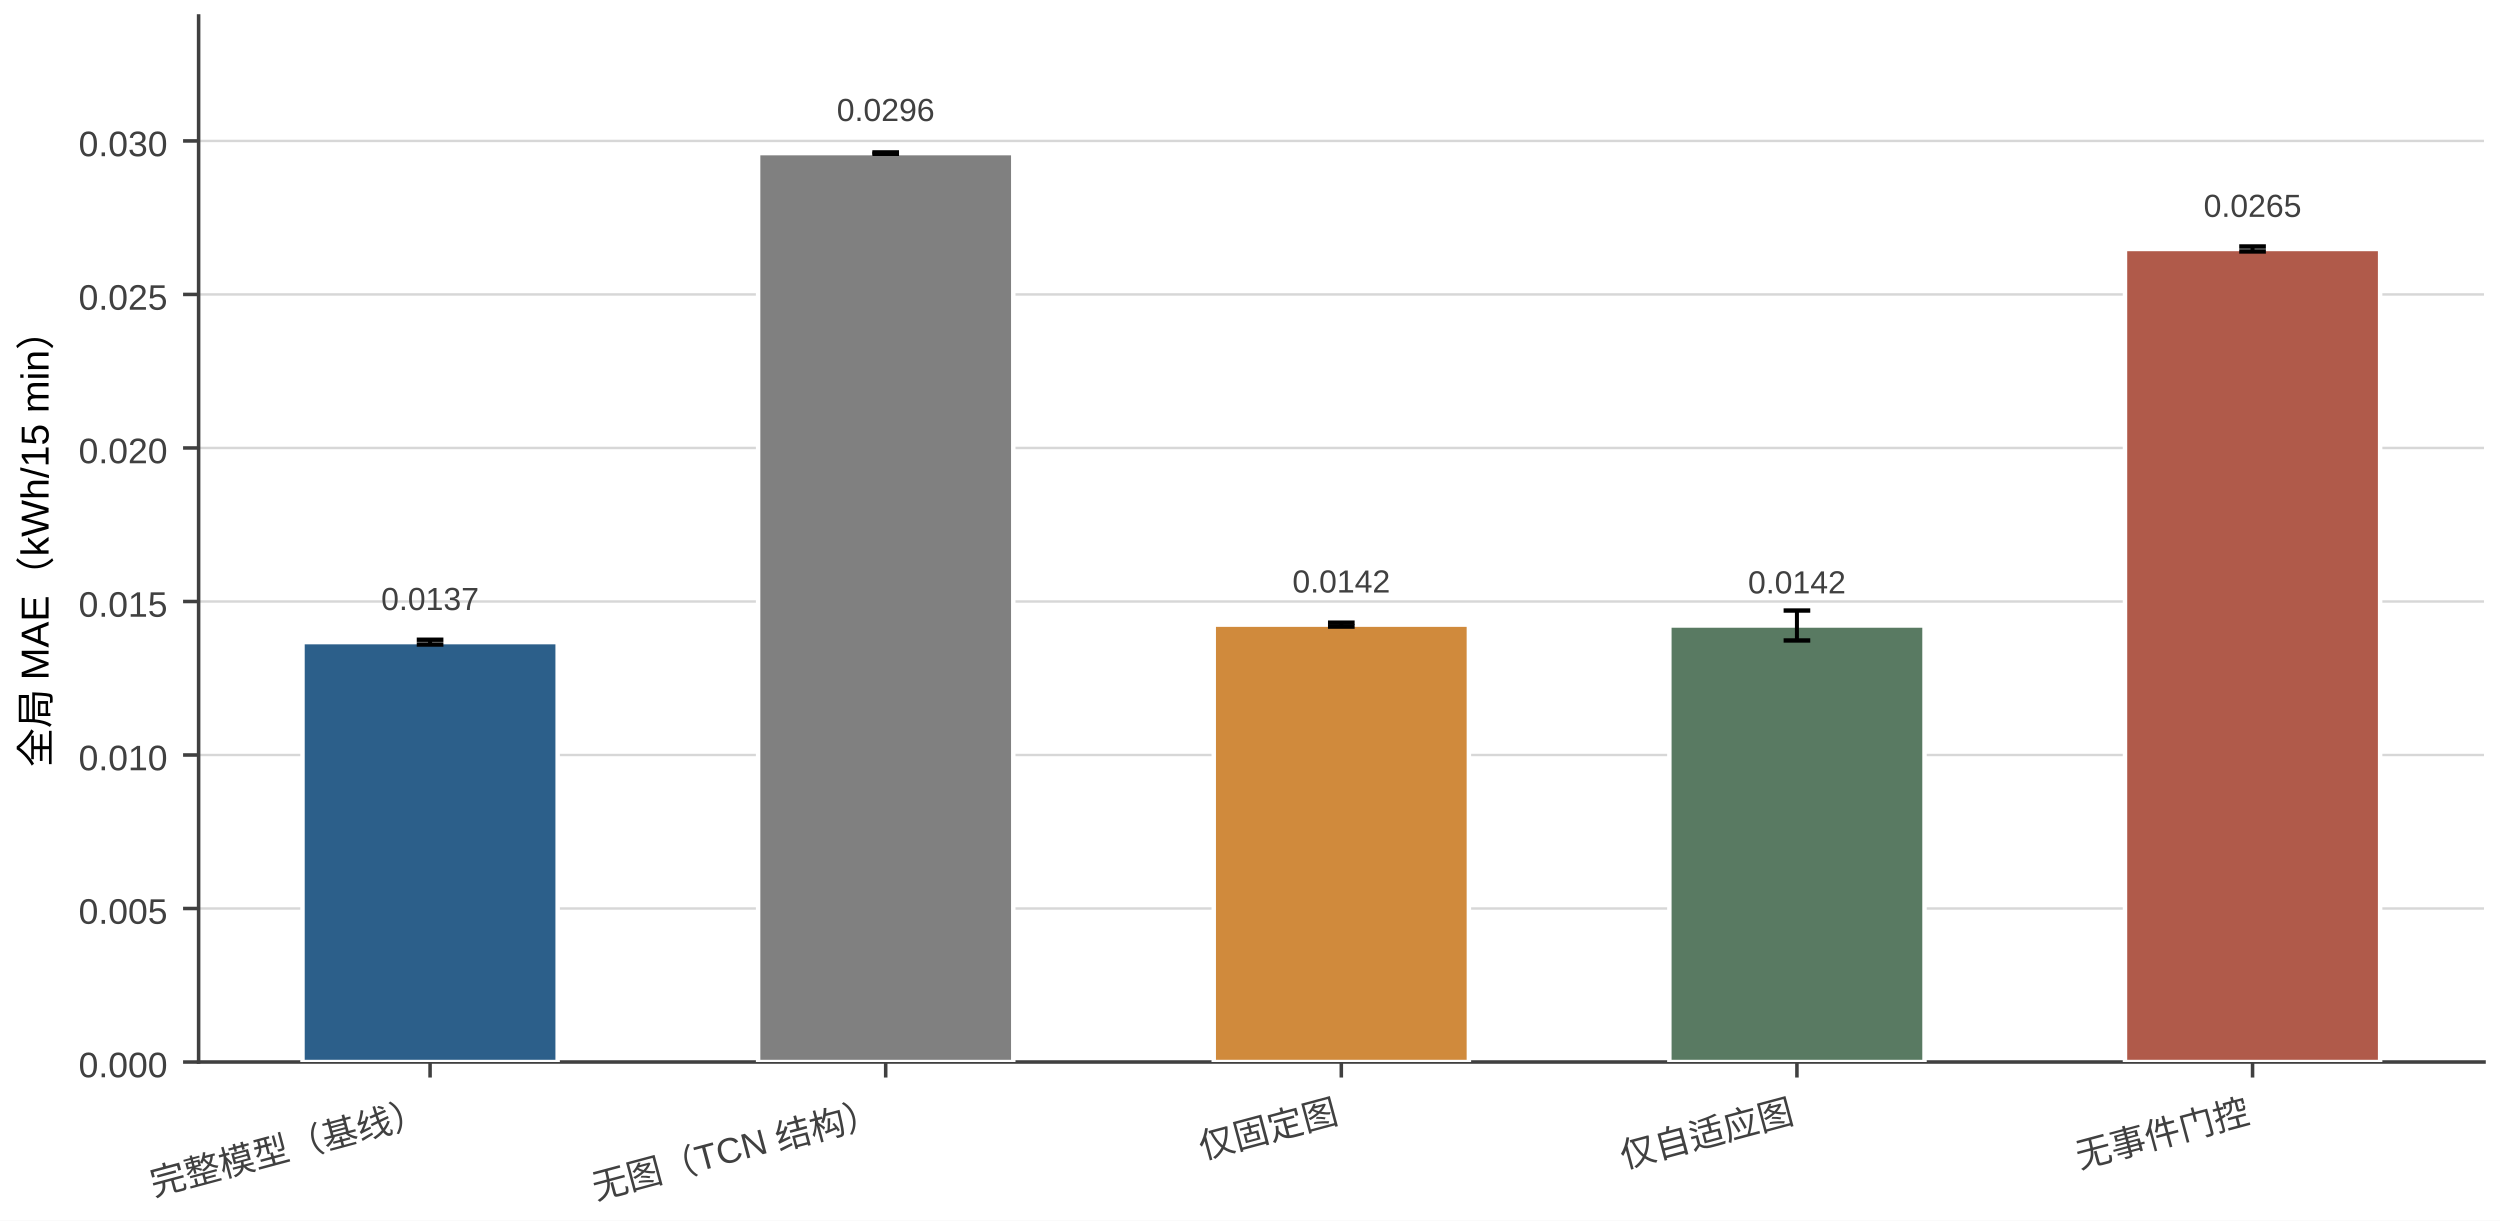
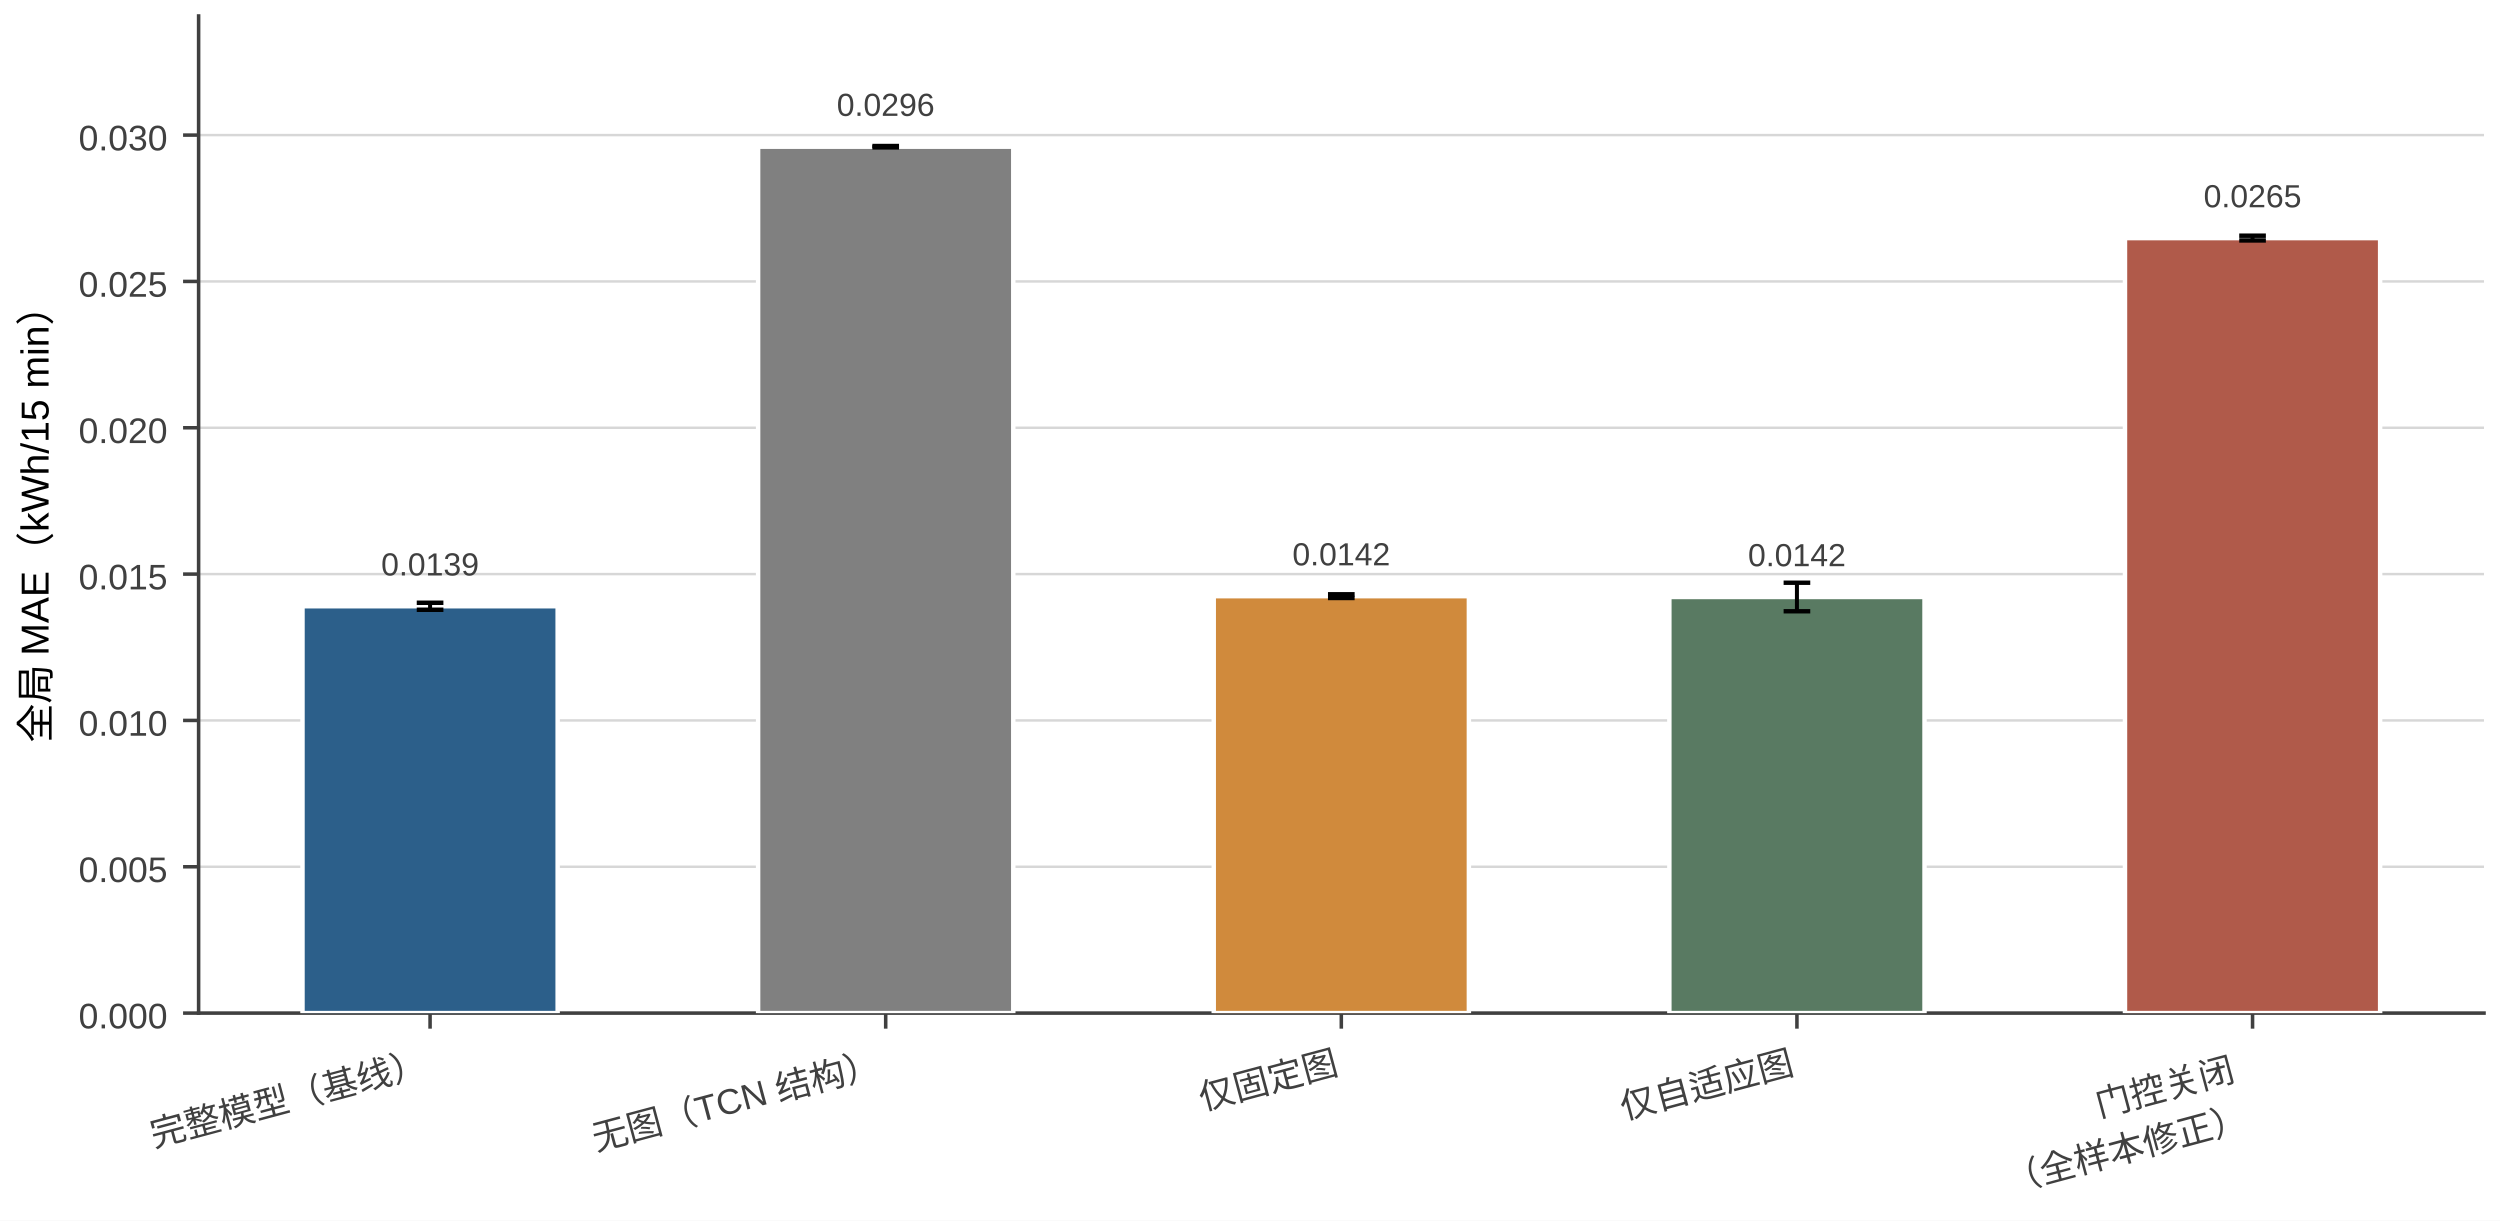
<svg xmlns="http://www.w3.org/2000/svg" xmlns:xlink="http://www.w3.org/1999/xlink" width="562.8pt" height="274.8pt" viewBox="0 0 562.8 274.8" version="1.1">
  <defs>
    <style type="text/css">*{stroke-linejoin: round; stroke-linecap: butt}</style>
  </defs>
  <g id="figure_1">
    <g id="patch_1">
      <path d="M 0 274.8  L 562.8 274.8  L 562.8 0  L 0 0  z " style="fill: #ffffff" />
    </g>
    <g id="axes_1">
      <g id="patch_2">
-         <path d="M 44.712 239.081  L 559.2 239.081  L 559.2 3.6  L 44.712 3.6  z " style="fill: #ffffff" />
+         <path d="M 44.712 228.069  L 559.2 228.069  L 559.2 3.6  L 44.712 3.6  z " style="fill: #ffffff" />
      </g>
      <g id="matplotlib.axis_1">
        <g id="xtick_1">
          <g id="line2d_1">
            <defs>
-               <path id="mc34803239b" d="M 0 0  L 0 3.5  " style="stroke: #404040; stroke-width: 0.8" />
+               <path id="ma277e32ee6" d="M 0 0  L 0 3.5  " style="stroke: #404040; stroke-width: 0.8" />
            </defs>
            <g>
-               <use xlink:href="#mc34803239b" x="96.818" y="239.081" style="fill: #404040; stroke: #404040; stroke-width: 0.8" />
+               <use xlink:href="#ma277e32ee6" x="96.818" y="228.069" style="fill: #404040; stroke: #404040; stroke-width: 0.8" />
            </g>
          </g>
          <g id="text_1">
-             <text style="font-size: 8px; font-family: 'PingFang SC', 'Arial', 'Helvetica', 'DejaVu Sans', sans-serif; fill: #404040" transform="translate(34.70851 269.2914) rotate(-15)">完整模型（基线）</text>
+             <text style="font-size: 8px; font-family: 'PingFang SC', 'Arial', 'Helvetica', 'DejaVu Sans', sans-serif; fill: #404040" transform="translate(34.70851 258.2789) rotate(-15)">完整模型（基线）</text>
          </g>
        </g>
        <g id="xtick_2">
          <g id="line2d_2">
            <g>
-               <use xlink:href="#mc34803239b" x="199.387" y="239.081" style="fill: #404040; stroke: #404040; stroke-width: 0.8" />
+               <use xlink:href="#ma277e32ee6" x="199.387" y="228.069" style="fill: #404040; stroke: #404040; stroke-width: 0.8" />
            </g>
          </g>
          <g id="text_2">
-             <text style="font-size: 8px; font-family: 'PingFang SC', 'Arial', 'Helvetica', 'DejaVu Sans', sans-serif; fill: #404040" transform="translate(134.194 270.1177) rotate(-15)">无图（TCN 结构）</text>
+             <text style="font-size: 8px; font-family: 'PingFang SC', 'Arial', 'Helvetica', 'DejaVu Sans', sans-serif; fill: #404040" transform="translate(134.194 259.1052) rotate(-15)">无图（TCN 结构）</text>
          </g>
        </g>
        <g id="xtick_3">
          <g id="line2d_3">
            <g>
-               <use xlink:href="#mc34803239b" x="301.956" y="239.081" style="fill: #404040; stroke: #404040; stroke-width: 0.8" />
+               <use xlink:href="#ma277e32ee6" x="301.956" y="228.069" style="fill: #404040; stroke: #404040; stroke-width: 0.8" />
            </g>
          </g>
          <g id="text_3">
-             <text style="font-size: 8px; font-family: 'PingFang SC', 'Arial', 'Helvetica', 'DejaVu Sans', sans-serif; fill: #404040" transform="translate(270.7565 261.0092) rotate(-15)">仅固定图</text>
+             <text style="font-size: 8px; font-family: 'PingFang SC', 'Arial', 'Helvetica', 'DejaVu Sans', sans-serif; fill: #404040" transform="translate(270.7565 249.9967) rotate(-15)">仅固定图</text>
          </g>
        </g>
        <g id="xtick_4">
          <g id="line2d_4">
            <g>
-               <use xlink:href="#mc34803239b" x="404.525" y="239.081" style="fill: #404040; stroke: #404040; stroke-width: 0.8" />
+               <use xlink:href="#ma277e32ee6" x="404.525" y="228.069" style="fill: #404040; stroke: #404040; stroke-width: 0.8" />
            </g>
          </g>
          <g id="text_4">
-             <text style="font-size: 8px; font-family: 'PingFang SC', 'Arial', 'Helvetica', 'DejaVu Sans', sans-serif; fill: #404040" transform="translate(365.5983 263.0797) rotate(-15)">仅自适应图</text>
+             <text style="font-size: 8px; font-family: 'PingFang SC', 'Arial', 'Helvetica', 'DejaVu Sans', sans-serif; fill: #404040" transform="translate(365.5983 252.0672) rotate(-15)">仅自适应图</text>
          </g>
        </g>
        <g id="xtick_5">
          <g id="line2d_5">
            <g>
-               <use xlink:href="#mc34803239b" x="507.094" y="239.081" style="fill: #404040; stroke: #404040; stroke-width: 0.8" />
+               <use xlink:href="#ma277e32ee6" x="507.094" y="228.069" style="fill: #404040; stroke: #404040; stroke-width: 0.8" />
            </g>
          </g>
          <g id="text_5">
-             <text style="font-size: 8px; font-family: 'PingFang SC', 'Arial', 'Helvetica', 'DejaVu Sans', sans-serif; fill: #404040" transform="translate(468.1675 263.0797) rotate(-15)">无事件门控</text>
+             <text style="font-size: 8px; font-family: 'PingFang SC', 'Arial', 'Helvetica', 'DejaVu Sans', sans-serif; fill: #404040" transform="translate(472.582 251.5422) rotate(-15)">门控关闭</text>
+             <text style="font-size: 8px; font-family: 'PingFang SC', 'Arial', 'Helvetica', 'DejaVu Sans', sans-serif; fill: #404040" transform="translate(452.2985 268.5722) rotate(-15)">（全样本修正）</text>
          </g>
        </g>
      </g>
      <g id="matplotlib.axis_2">
        <g id="ytick_1">
          <g id="line2d_6">
-             <path d="M 44.712 239.081  L 559.2 239.081  " clip-path="url(#p25d7d98462)" style="fill: none; stroke: #c8c8c8; stroke-opacity: 0.72; stroke-width: 0.55; stroke-linecap: square" />
+             <path d="M 44.712 228.069  L 559.2 228.069  " clip-path="url(#p93e4cc9572)" style="fill: none; stroke: #c8c8c8; stroke-opacity: 0.72; stroke-width: 0.55; stroke-linecap: square" />
          </g>
          <g id="line2d_7">
            <defs>
-               <path id="m7d9ec7c109" d="M 0 0  L -3.5 0  " style="stroke: #404040; stroke-width: 0.8" />
+               <path id="mb80407e653" d="M 0 0  L -3.5 0  " style="stroke: #404040; stroke-width: 0.8" />
            </defs>
            <g>
-               <use xlink:href="#m7d9ec7c109" x="44.712" y="239.081" style="fill: #404040; stroke: #404040; stroke-width: 0.8" />
+               <use xlink:href="#mb80407e653" x="44.712" y="228.069" style="fill: #404040; stroke: #404040; stroke-width: 0.8" />
            </g>
          </g>
          <g id="text_6">
-             <text style="font-size: 8px; font-family: 'PingFang SC', 'Arial', 'Helvetica', 'DejaVu Sans', sans-serif; text-anchor: end; fill: #404040" x="37.712" y="242.521" transform="rotate(-0 37.7125 242.5214)">0.000</text>
+             <text style="font-size: 8px; font-family: 'PingFang SC', 'Arial', 'Helvetica', 'DejaVu Sans', sans-serif; text-anchor: end; fill: #404040" x="37.712" y="231.509" transform="rotate(-0 37.7125 231.5089)">0.000</text>
          </g>
        </g>
        <g id="ytick_2">
          <g id="line2d_8">
-             <path d="M 44.712 204.522  L 559.2 204.522  " clip-path="url(#p25d7d98462)" style="fill: none; stroke: #c8c8c8; stroke-opacity: 0.72; stroke-width: 0.55; stroke-linecap: square" />
+             <path d="M 44.712 195.126  L 559.2 195.126  " clip-path="url(#p93e4cc9572)" style="fill: none; stroke: #c8c8c8; stroke-opacity: 0.72; stroke-width: 0.55; stroke-linecap: square" />
          </g>
          <g id="line2d_9">
            <g>
-               <use xlink:href="#m7d9ec7c109" x="44.712" y="204.522" style="fill: #404040; stroke: #404040; stroke-width: 0.8" />
+               <use xlink:href="#mb80407e653" x="44.712" y="195.126" style="fill: #404040; stroke: #404040; stroke-width: 0.8" />
            </g>
          </g>
          <g id="text_7">
-             <text style="font-size: 8px; font-family: 'PingFang SC', 'Arial', 'Helvetica', 'DejaVu Sans', sans-serif; text-anchor: end; fill: #404040" x="37.712" y="207.962" transform="rotate(-0 37.7125 207.9625)">0.005</text>
+             <text style="font-size: 8px; font-family: 'PingFang SC', 'Arial', 'Helvetica', 'DejaVu Sans', sans-serif; text-anchor: end; fill: #404040" x="37.712" y="198.566" transform="rotate(-0 37.7125 198.5662)">0.005</text>
          </g>
        </g>
        <g id="ytick_3">
          <g id="line2d_10">
-             <path d="M 44.712 169.964  L 559.2 169.964  " clip-path="url(#p25d7d98462)" style="fill: none; stroke: #c8c8c8; stroke-opacity: 0.72; stroke-width: 0.55; stroke-linecap: square" />
+             <path d="M 44.712 162.183  L 559.2 162.183  " clip-path="url(#p93e4cc9572)" style="fill: none; stroke: #c8c8c8; stroke-opacity: 0.72; stroke-width: 0.55; stroke-linecap: square" />
          </g>
          <g id="line2d_11">
            <g>
-               <use xlink:href="#m7d9ec7c109" x="44.712" y="169.964" style="fill: #404040; stroke: #404040; stroke-width: 0.8" />
+               <use xlink:href="#mb80407e653" x="44.712" y="162.183" style="fill: #404040; stroke: #404040; stroke-width: 0.8" />
            </g>
          </g>
          <g id="text_8">
-             <text style="font-size: 8px; font-family: 'PingFang SC', 'Arial', 'Helvetica', 'DejaVu Sans', sans-serif; text-anchor: end; fill: #404040" x="37.712" y="173.404" transform="rotate(-0 37.7125 173.4035)">0.010</text>
+             <text style="font-size: 8px; font-family: 'PingFang SC', 'Arial', 'Helvetica', 'DejaVu Sans', sans-serif; text-anchor: end; fill: #404040" x="37.712" y="165.623" transform="rotate(-0 37.7125 165.6234)">0.010</text>
          </g>
        </g>
        <g id="ytick_4">
          <g id="line2d_12">
-             <path d="M 44.712 135.405  L 559.2 135.405  " clip-path="url(#p25d7d98462)" style="fill: none; stroke: #c8c8c8; stroke-opacity: 0.72; stroke-width: 0.55; stroke-linecap: square" />
+             <path d="M 44.712 129.241  L 559.2 129.241  " clip-path="url(#p93e4cc9572)" style="fill: none; stroke: #c8c8c8; stroke-opacity: 0.72; stroke-width: 0.55; stroke-linecap: square" />
          </g>
          <g id="line2d_13">
            <g>
-               <use xlink:href="#m7d9ec7c109" x="44.712" y="135.405" style="fill: #404040; stroke: #404040; stroke-width: 0.8" />
+               <use xlink:href="#mb80407e653" x="44.712" y="129.241" style="fill: #404040; stroke: #404040; stroke-width: 0.8" />
            </g>
          </g>
          <g id="text_9">
-             <text style="font-size: 8px; font-family: 'PingFang SC', 'Arial', 'Helvetica', 'DejaVu Sans', sans-serif; text-anchor: end; fill: #404040" x="37.712" y="138.845" transform="rotate(-0 37.7125 138.8446)">0.015</text>
+             <text style="font-size: 8px; font-family: 'PingFang SC', 'Arial', 'Helvetica', 'DejaVu Sans', sans-serif; text-anchor: end; fill: #404040" x="37.712" y="132.681" transform="rotate(-0 37.7125 132.6807)">0.015</text>
          </g>
        </g>
        <g id="ytick_5">
          <g id="line2d_14">
-             <path d="M 44.712 100.846  L 559.2 100.846  " clip-path="url(#p25d7d98462)" style="fill: none; stroke: #c8c8c8; stroke-opacity: 0.72; stroke-width: 0.55; stroke-linecap: square" />
+             <path d="M 44.712 96.298  L 559.2 96.298  " clip-path="url(#p93e4cc9572)" style="fill: none; stroke: #c8c8c8; stroke-opacity: 0.72; stroke-width: 0.55; stroke-linecap: square" />
          </g>
          <g id="line2d_15">
            <g>
-               <use xlink:href="#m7d9ec7c109" x="44.712" y="100.846" style="fill: #404040; stroke: #404040; stroke-width: 0.8" />
+               <use xlink:href="#mb80407e653" x="44.712" y="96.298" style="fill: #404040; stroke: #404040; stroke-width: 0.8" />
            </g>
          </g>
          <g id="text_10">
-             <text style="font-size: 8px; font-family: 'PingFang SC', 'Arial', 'Helvetica', 'DejaVu Sans', sans-serif; text-anchor: end; fill: #404040" x="37.712" y="104.286" transform="rotate(-0 37.7125 104.2857)">0.020</text>
+             <text style="font-size: 8px; font-family: 'PingFang SC', 'Arial', 'Helvetica', 'DejaVu Sans', sans-serif; text-anchor: end; fill: #404040" x="37.712" y="99.738" transform="rotate(-0 37.7125 99.7379)">0.020</text>
          </g>
        </g>
        <g id="ytick_6">
          <g id="line2d_16">
-             <path d="M 44.712 66.287  L 559.2 66.287  " clip-path="url(#p25d7d98462)" style="fill: none; stroke: #c8c8c8; stroke-opacity: 0.72; stroke-width: 0.55; stroke-linecap: square" />
+             <path d="M 44.712 63.355  L 559.2 63.355  " clip-path="url(#p93e4cc9572)" style="fill: none; stroke: #c8c8c8; stroke-opacity: 0.72; stroke-width: 0.55; stroke-linecap: square" />
          </g>
          <g id="line2d_17">
            <g>
-               <use xlink:href="#m7d9ec7c109" x="44.712" y="66.287" style="fill: #404040; stroke: #404040; stroke-width: 0.8" />
+               <use xlink:href="#mb80407e653" x="44.712" y="63.355" style="fill: #404040; stroke: #404040; stroke-width: 0.8" />
            </g>
          </g>
          <g id="text_11">
-             <text style="font-size: 8px; font-family: 'PingFang SC', 'Arial', 'Helvetica', 'DejaVu Sans', sans-serif; text-anchor: end; fill: #404040" x="37.712" y="69.727" transform="rotate(-0 37.7125 69.72674)">0.025</text>
+             <text style="font-size: 8px; font-family: 'PingFang SC', 'Arial', 'Helvetica', 'DejaVu Sans', sans-serif; text-anchor: end; fill: #404040" x="37.712" y="66.795" transform="rotate(-0 37.7125 66.79514)">0.025</text>
          </g>
        </g>
        <g id="ytick_7">
          <g id="line2d_18">
-             <path d="M 44.712 31.728  L 559.2 31.728  " clip-path="url(#p25d7d98462)" style="fill: none; stroke: #c8c8c8; stroke-opacity: 0.72; stroke-width: 0.55; stroke-linecap: square" />
+             <path d="M 44.712 30.412  L 559.2 30.412  " clip-path="url(#p93e4cc9572)" style="fill: none; stroke: #c8c8c8; stroke-opacity: 0.72; stroke-width: 0.55; stroke-linecap: square" />
          </g>
          <g id="line2d_19">
            <g>
-               <use xlink:href="#m7d9ec7c109" x="44.712" y="31.728" style="fill: #404040; stroke: #404040; stroke-width: 0.8" />
+               <use xlink:href="#mb80407e653" x="44.712" y="30.412" style="fill: #404040; stroke: #404040; stroke-width: 0.8" />
            </g>
          </g>
          <g id="text_12">
-             <text style="font-size: 8px; font-family: 'PingFang SC', 'Arial', 'Helvetica', 'DejaVu Sans', sans-serif; text-anchor: end; fill: #404040" x="37.712" y="35.168" transform="rotate(-0 37.7125 35.16781)">0.030</text>
+             <text style="font-size: 8px; font-family: 'PingFang SC', 'Arial', 'Helvetica', 'DejaVu Sans', sans-serif; text-anchor: end; fill: #404040" x="37.712" y="33.852" transform="rotate(-0 37.7125 33.85239)">0.030</text>
          </g>
        </g>
        <g id="text_13">
-           <text style="font-size: 8.8px; font-family: 'PingFang SC', 'Arial', 'Helvetica', 'DejaVu Sans', sans-serif; text-anchor: middle" x="11.168" y="121.341" transform="rotate(-90 11.168 121.3407)">全局 MAE（kWh/15 min）</text>
+           <text style="font-size: 8.8px; font-family: 'PingFang SC', 'Arial', 'Helvetica', 'DejaVu Sans', sans-serif; text-anchor: middle" x="11.168" y="115.834" transform="rotate(-90 11.168 115.8345)">全局 MAE（kWh/15 min）</text>
        </g>
      </g>
      <g id="patch_3">
-         <path d="M 44.712 239.081  L 44.712 3.6  " style="fill: none; stroke: #404040; stroke-width: 0.8; stroke-linejoin: miter; stroke-linecap: square" />
+         <path d="M 44.712 228.069  L 44.712 3.6  " style="fill: none; stroke: #404040; stroke-width: 0.8; stroke-linejoin: miter; stroke-linecap: square" />
      </g>
      <g id="patch_4">
-         <path d="M 44.712 239.081  L 559.2 239.081  " style="fill: none; stroke: #404040; stroke-width: 0.8; stroke-linejoin: miter; stroke-linecap: square" />
+         <path d="M 44.712 228.069  L 559.2 228.069  " style="fill: none; stroke: #404040; stroke-width: 0.8; stroke-linejoin: miter; stroke-linecap: square" />
      </g>
      <g id="patch_5">
-         <path d="M 68.098 239.081  L 125.537 239.081  L 125.537 144.555  L 68.098 144.555  z " clip-path="url(#p25d7d98462)" style="fill: #2c5f8a; stroke: #ffffff; stroke-linejoin: miter" />
+         <path d="M 68.098 228.069  L 125.537 228.069  L 125.537 136.48  L 68.098 136.48  z " clip-path="url(#p93e4cc9572)" style="fill: #2c5f8a; stroke: #ffffff; stroke-linejoin: miter" />
      </g>
      <g id="text_14">
-         <text style="font-size: 7.2px; font-family: 'PingFang SC', 'Arial', 'Helvetica', 'DejaVu Sans', sans-serif; text-anchor: middle; fill: #404040" x="96.818" y="137.327" transform="rotate(-0 96.81764 137.3266)">0.0137</text>
+         <text style="font-size: 7.2px; font-family: 'PingFang SC', 'Arial', 'Helvetica', 'DejaVu Sans', sans-serif; text-anchor: middle; fill: #404040" x="96.818" y="129.542" transform="rotate(-0 96.81764 129.5422)">0.0139</text>
      </g>
      <g id="patch_6">
-         <path d="M 170.667 239.081  L 228.106 239.081  L 228.106 34.469  L 170.667 34.469  z " clip-path="url(#p25d7d98462)" style="fill: #808080; stroke: #ffffff; stroke-linejoin: miter" />
+         <path d="M 170.667 228.069  L 228.106 228.069  L 228.106 33.026  L 170.667 33.026  z " clip-path="url(#p93e4cc9572)" style="fill: #808080; stroke: #ffffff; stroke-linejoin: miter" />
      </g>
      <g id="text_15">
-         <text style="font-size: 7.2px; font-family: 'PingFang SC', 'Arial', 'Helvetica', 'DejaVu Sans', sans-serif; text-anchor: middle; fill: #404040" x="199.387" y="27.241" transform="rotate(-0 199.3868 27.24081)">0.0296</text>
+         <text style="font-size: 7.2px; font-family: 'PingFang SC', 'Arial', 'Helvetica', 'DejaVu Sans', sans-serif; text-anchor: middle; fill: #404040" x="199.387" y="26.088" transform="rotate(-0 199.3868 26.08808)">0.0296</text>
      </g>
      <g id="patch_7">
-         <path d="M 273.237 239.081  L 330.675 239.081  L 330.675 140.615  L 273.237 140.615  z " clip-path="url(#p25d7d98462)" style="fill: #d08a3c; stroke: #ffffff; stroke-linejoin: miter" />
+         <path d="M 273.237 228.069  L 330.675 228.069  L 330.675 134.207  L 273.237 134.207  z " clip-path="url(#p93e4cc9572)" style="fill: #d08a3c; stroke: #ffffff; stroke-linejoin: miter" />
      </g>
      <g id="text_16">
-         <text style="font-size: 7.2px; font-family: 'PingFang SC', 'Arial', 'Helvetica', 'DejaVu Sans', sans-serif; text-anchor: middle; fill: #404040" x="301.956" y="133.386" transform="rotate(-0 301.956 133.3859)">0.0142</text>
+         <text style="font-size: 7.2px; font-family: 'PingFang SC', 'Arial', 'Helvetica', 'DejaVu Sans', sans-serif; text-anchor: middle; fill: #404040" x="301.956" y="127.269" transform="rotate(-0 301.956 127.2692)">0.0142</text>
      </g>
      <g id="patch_8">
-         <path d="M 375.806 239.081  L 433.245 239.081  L 433.245 140.814  L 375.806 140.814  z " clip-path="url(#p25d7d98462)" style="fill: #597a62; stroke: #ffffff; stroke-linejoin: miter" />
+         <path d="M 375.806 228.069  L 433.245 228.069  L 433.245 134.397  L 375.806 134.397  z " clip-path="url(#p93e4cc9572)" style="fill: #597a62; stroke: #ffffff; stroke-linejoin: miter" />
      </g>
      <g id="text_17">
-         <text style="font-size: 7.2px; font-family: 'PingFang SC', 'Arial', 'Helvetica', 'DejaVu Sans', sans-serif; text-anchor: middle; fill: #404040" x="404.525" y="133.586" transform="rotate(-0 404.5252 133.5856)">0.0142</text>
+         <text style="font-size: 7.2px; font-family: 'PingFang SC', 'Arial', 'Helvetica', 'DejaVu Sans', sans-serif; text-anchor: middle; fill: #404040" x="404.525" y="127.46" transform="rotate(-0 404.5252 127.4596)">0.0142</text>
      </g>
      <g id="patch_9">
-         <path d="M 478.375 239.081  L 535.814 239.081  L 535.814 56.05  L 478.375 56.05  z " clip-path="url(#p25d7d98462)" style="fill: #b05a4a; stroke: #ffffff; stroke-linejoin: miter" />
+         <path d="M 478.375 228.069  L 535.814 228.069  L 535.814 53.597  L 478.375 53.597  z " clip-path="url(#p93e4cc9572)" style="fill: #b05a4a; stroke: #ffffff; stroke-linejoin: miter" />
      </g>
      <g id="text_18">
-         <text style="font-size: 7.2px; font-family: 'PingFang SC', 'Arial', 'Helvetica', 'DejaVu Sans', sans-serif; text-anchor: middle; fill: #404040" x="507.094" y="48.822" transform="rotate(-0 507.0944 48.82167)">0.0265</text>
+         <text style="font-size: 7.2px; font-family: 'PingFang SC', 'Arial', 'Helvetica', 'DejaVu Sans', sans-serif; text-anchor: middle; fill: #404040" x="507.094" y="46.66" transform="rotate(-0 507.0944 46.6597)">0.0265</text>
      </g>
      <g id="LineCollection_1">
-         <path d="M 96.818 145.096  L 96.818 144.014  " clip-path="url(#p25d7d98462)" style="fill: none; stroke: #000000; stroke-width: 0.9" />
+         <path d="M 96.818 137.267  L 96.818 135.693  " clip-path="url(#p93e4cc9572)" style="fill: none; stroke: #000000; stroke-width: 0.9" />
      </g>
      <g id="line2d_20">
        <defs>
-           <path id="meefe0dce75" d="M 3 0  L -3 -0  " style="stroke: #000000" />
+           <path id="m6584c3b9cd" d="M 3 0  L -3 -0  " style="stroke: #000000" />
        </defs>
-         <g clip-path="url(#p25d7d98462)">
-           <use xlink:href="#meefe0dce75" x="96.818" y="145.096" style="fill: #1f77b4; stroke: #000000" />
+         <g clip-path="url(#p93e4cc9572)">
+           <use xlink:href="#m6584c3b9cd" x="96.818" y="137.267" style="fill: #1f77b4; stroke: #000000" />
        </g>
      </g>
      <g id="line2d_21">
-         <g clip-path="url(#p25d7d98462)">
-           <use xlink:href="#meefe0dce75" x="96.818" y="144.014" style="fill: #1f77b4; stroke: #000000" />
+         <g clip-path="url(#p93e4cc9572)">
+           <use xlink:href="#m6584c3b9cd" x="96.818" y="135.693" style="fill: #1f77b4; stroke: #000000" />
        </g>
      </g>
      <g id="LineCollection_2">
-         <path d="M 199.387 34.624  L 199.387 34.315  " clip-path="url(#p25d7d98462)" style="fill: none; stroke: #000000; stroke-width: 0.9" />
+         <path d="M 199.387 33.173  L 199.387 32.879  " clip-path="url(#p93e4cc9572)" style="fill: none; stroke: #000000; stroke-width: 0.9" />
      </g>
      <g id="line2d_22">
-         <g clip-path="url(#p25d7d98462)">
-           <use xlink:href="#meefe0dce75" x="199.387" y="34.624" style="fill: #1f77b4; stroke: #000000" />
+         <g clip-path="url(#p93e4cc9572)">
+           <use xlink:href="#m6584c3b9cd" x="199.387" y="33.173" style="fill: #1f77b4; stroke: #000000" />
        </g>
      </g>
      <g id="line2d_23">
-         <g clip-path="url(#p25d7d98462)">
-           <use xlink:href="#meefe0dce75" x="199.387" y="34.315" style="fill: #1f77b4; stroke: #000000" />
+         <g clip-path="url(#p93e4cc9572)">
+           <use xlink:href="#m6584c3b9cd" x="199.387" y="32.879" style="fill: #1f77b4; stroke: #000000" />
        </g>
      </g>
      <g id="LineCollection_3">
-         <path d="M 301.956 141.05  L 301.956 140.179  " clip-path="url(#p25d7d98462)" style="fill: none; stroke: #000000; stroke-width: 0.9" />
+         <path d="M 301.956 134.622  L 301.956 133.792  " clip-path="url(#p93e4cc9572)" style="fill: none; stroke: #000000; stroke-width: 0.9" />
      </g>
      <g id="line2d_24">
-         <g clip-path="url(#p25d7d98462)">
-           <use xlink:href="#meefe0dce75" x="301.956" y="141.05" style="fill: #1f77b4; stroke: #000000" />
+         <g clip-path="url(#p93e4cc9572)">
+           <use xlink:href="#m6584c3b9cd" x="301.956" y="134.622" style="fill: #1f77b4; stroke: #000000" />
        </g>
      </g>
      <g id="line2d_25">
-         <g clip-path="url(#p25d7d98462)">
-           <use xlink:href="#meefe0dce75" x="301.956" y="140.179" style="fill: #1f77b4; stroke: #000000" />
+         <g clip-path="url(#p93e4cc9572)">
+           <use xlink:href="#m6584c3b9cd" x="301.956" y="133.792" style="fill: #1f77b4; stroke: #000000" />
        </g>
      </g>
      <g id="LineCollection_4">
-         <path d="M 404.525 144.184  L 404.525 137.445  " clip-path="url(#p25d7d98462)" style="fill: none; stroke: #000000; stroke-width: 0.9" />
+         <path d="M 404.525 137.609  L 404.525 131.185  " clip-path="url(#p93e4cc9572)" style="fill: none; stroke: #000000; stroke-width: 0.9" />
      </g>
      <g id="line2d_26">
-         <g clip-path="url(#p25d7d98462)">
-           <use xlink:href="#meefe0dce75" x="404.525" y="144.184" style="fill: #1f77b4; stroke: #000000" />
+         <g clip-path="url(#p93e4cc9572)">
+           <use xlink:href="#m6584c3b9cd" x="404.525" y="137.609" style="fill: #1f77b4; stroke: #000000" />
        </g>
      </g>
      <g id="line2d_27">
-         <g clip-path="url(#p25d7d98462)">
-           <use xlink:href="#meefe0dce75" x="404.525" y="137.445" style="fill: #1f77b4; stroke: #000000" />
+         <g clip-path="url(#p93e4cc9572)">
+           <use xlink:href="#m6584c3b9cd" x="404.525" y="131.185" style="fill: #1f77b4; stroke: #000000" />
        </g>
      </g>
      <g id="LineCollection_5">
-         <path d="M 507.094 56.612  L 507.094 55.489  " clip-path="url(#p25d7d98462)" style="fill: none; stroke: #000000; stroke-width: 0.9" />
+         <path d="M 507.094 54.132  L 507.094 53.062  " clip-path="url(#p93e4cc9572)" style="fill: none; stroke: #000000; stroke-width: 0.9" />
      </g>
      <g id="line2d_28">
-         <g clip-path="url(#p25d7d98462)">
-           <use xlink:href="#meefe0dce75" x="507.094" y="56.612" style="fill: #1f77b4; stroke: #000000" />
+         <g clip-path="url(#p93e4cc9572)">
+           <use xlink:href="#m6584c3b9cd" x="507.094" y="54.132" style="fill: #1f77b4; stroke: #000000" />
        </g>
      </g>
      <g id="line2d_29">
-         <g clip-path="url(#p25d7d98462)">
-           <use xlink:href="#meefe0dce75" x="507.094" y="55.489" style="fill: #1f77b4; stroke: #000000" />
+         <g clip-path="url(#p93e4cc9572)">
+           <use xlink:href="#m6584c3b9cd" x="507.094" y="53.062" style="fill: #1f77b4; stroke: #000000" />
        </g>
      </g>
    </g>
  </g>
  <defs>
-     <clipPath id="p25d7d98462">
-       <rect x="44.712" y="3.6" width="514.487" height="235.481" />
+     <clipPath id="p93e4cc9572">
+       <rect x="44.712" y="3.6" width="514.487" height="224.469" />
    </clipPath>
  </defs>
</svg>
